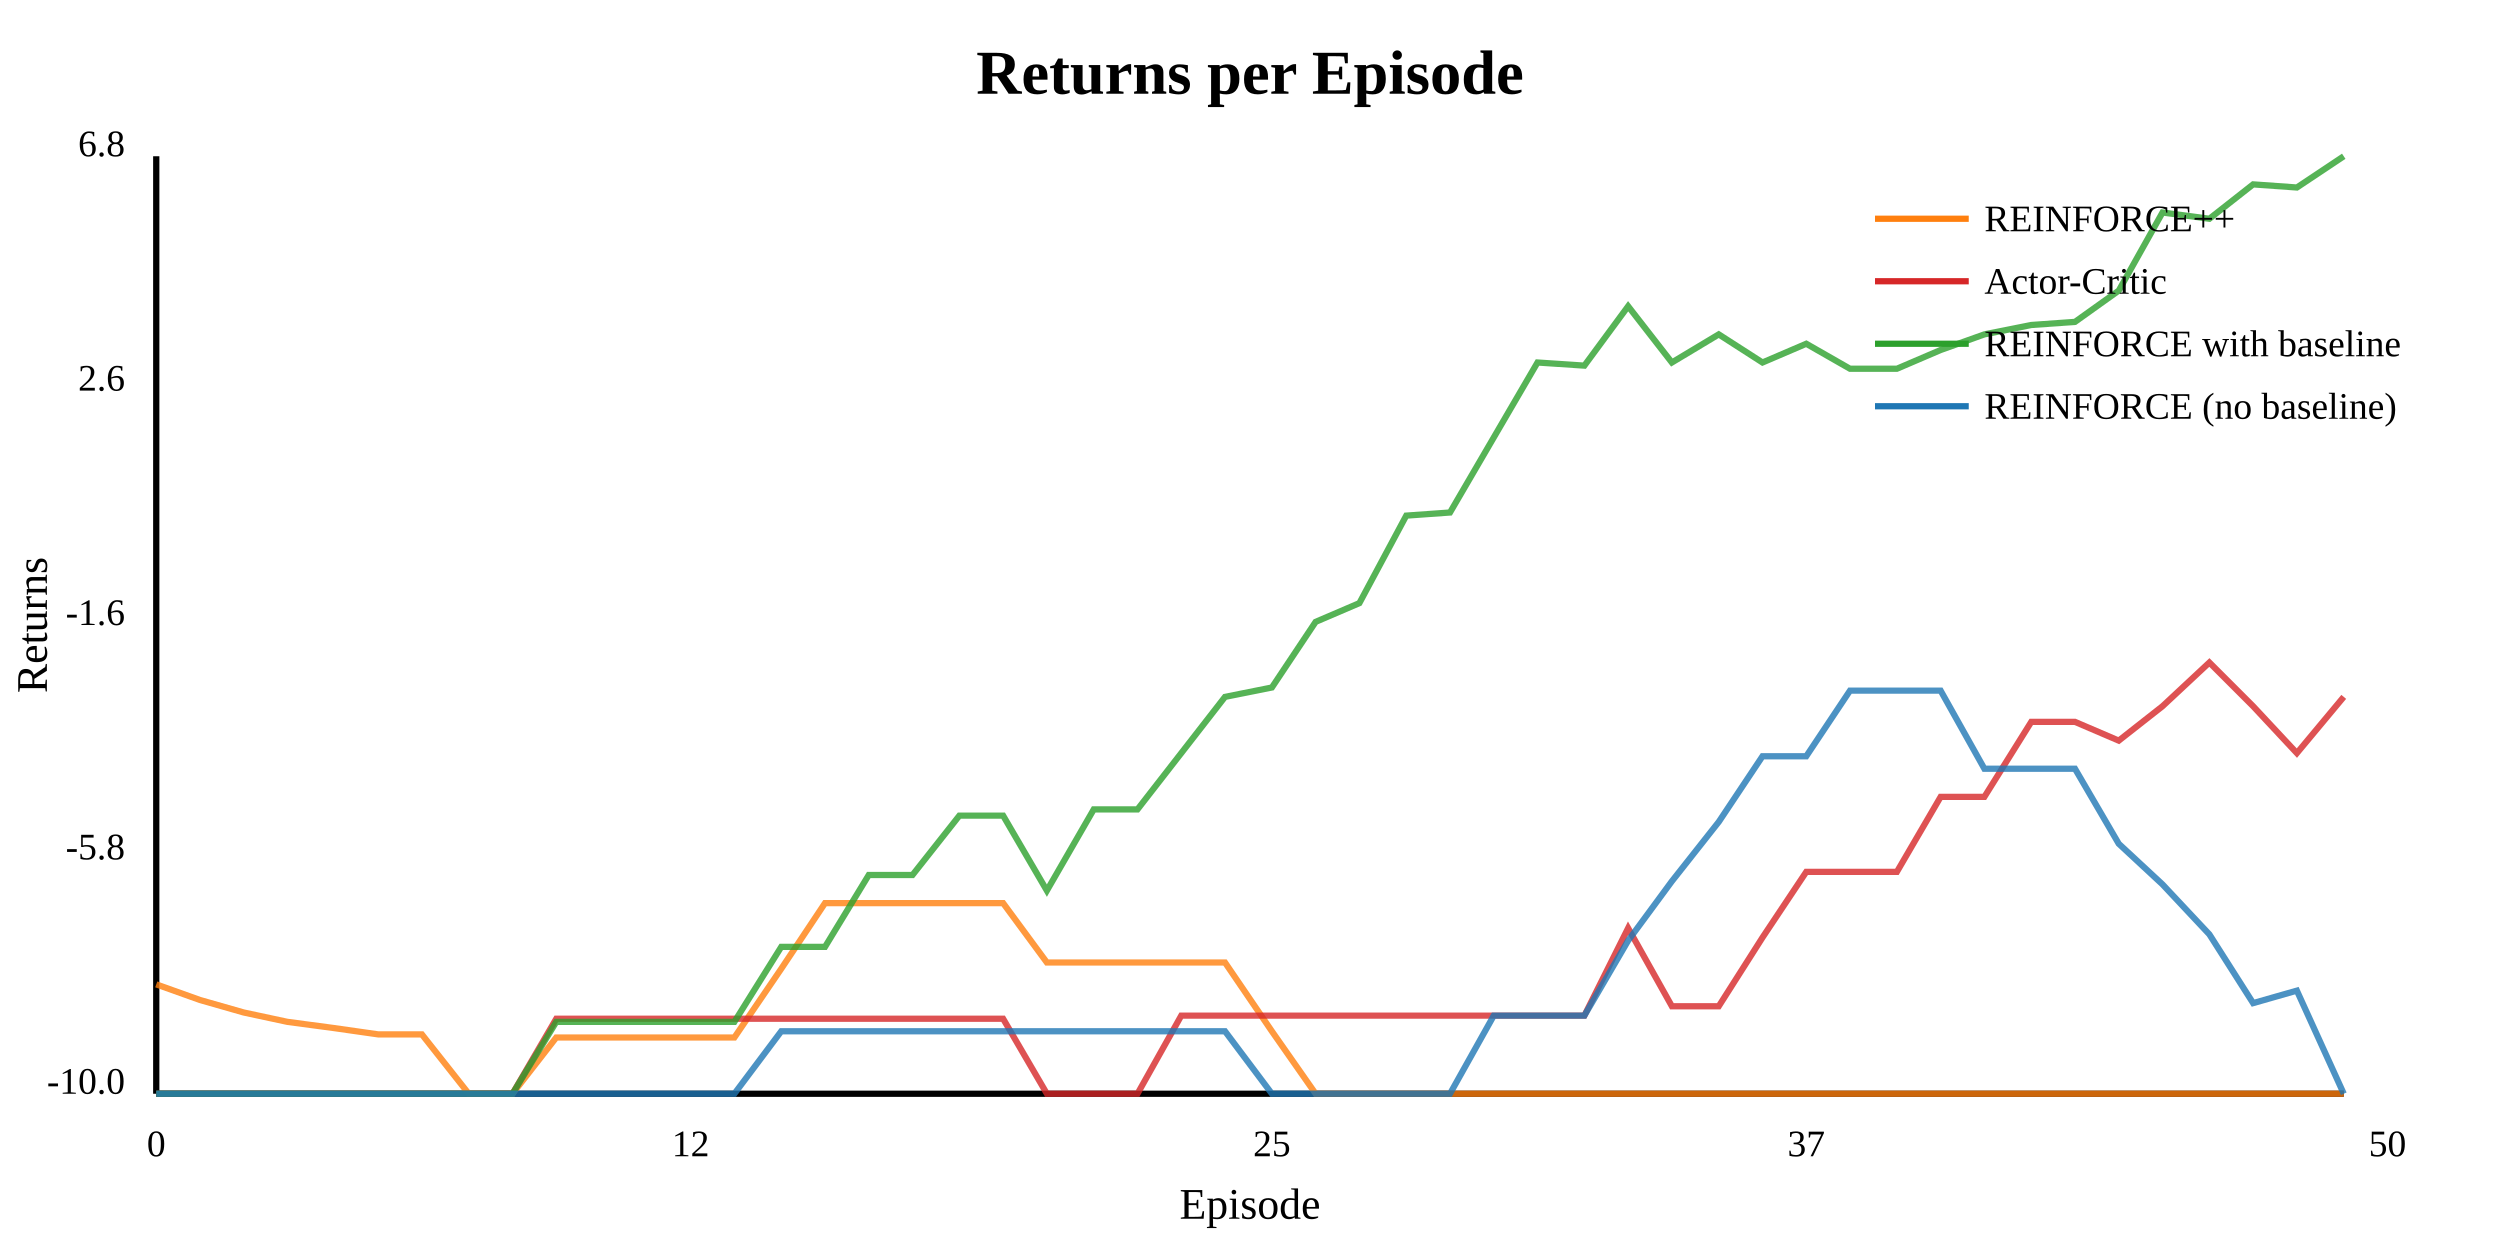
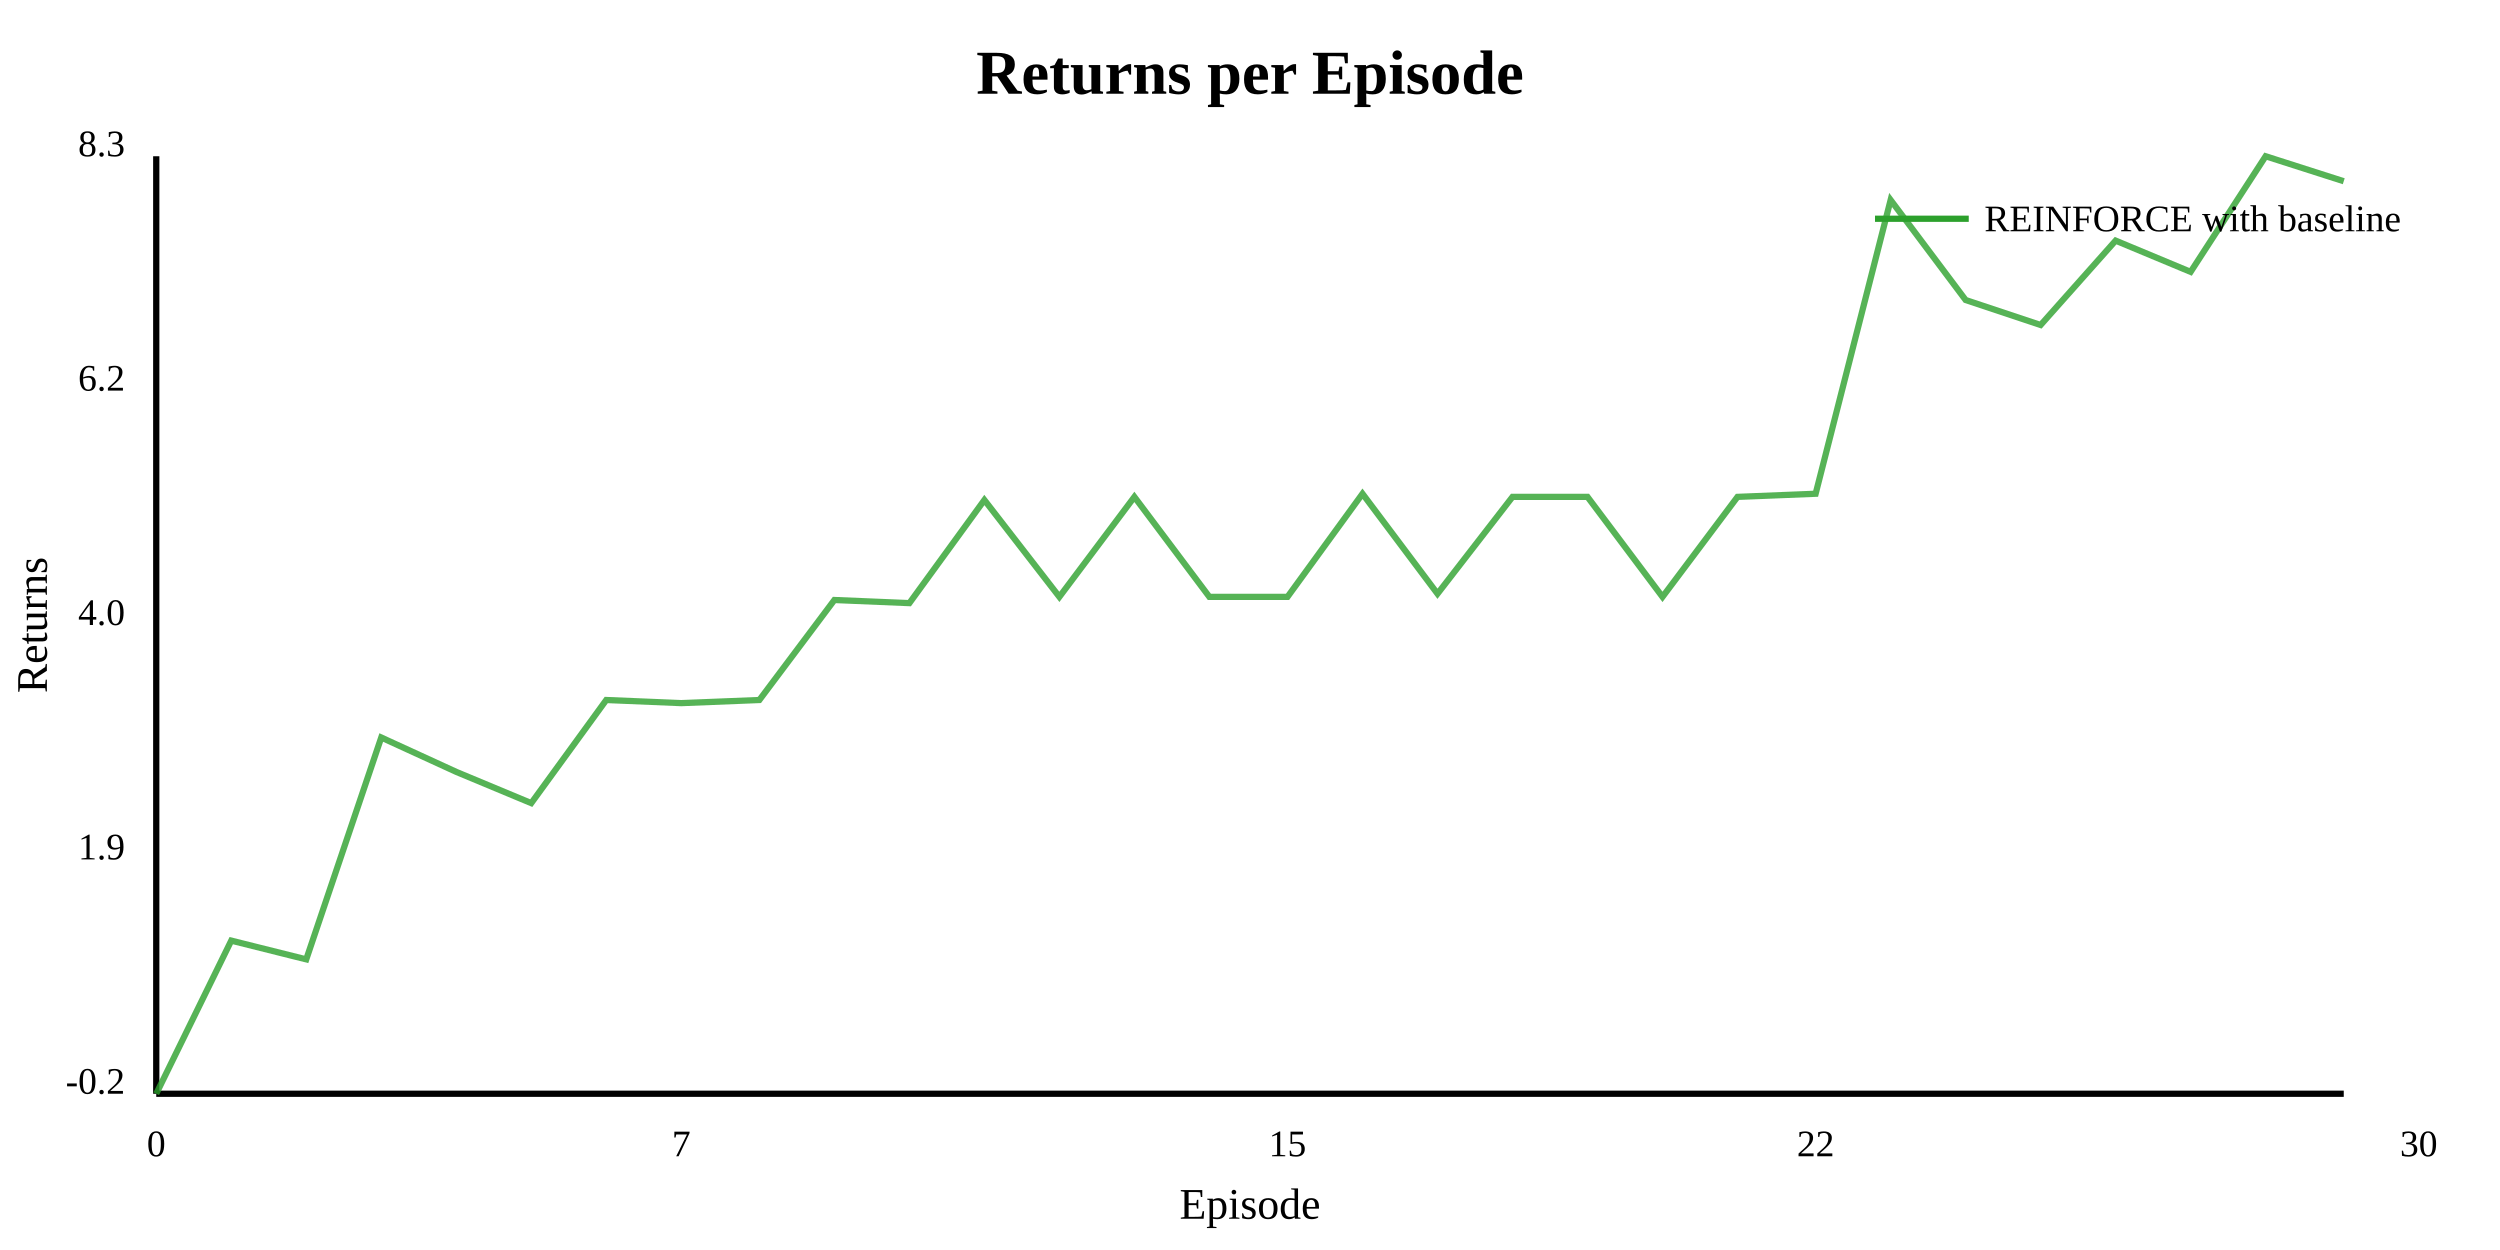
<svg xmlns="http://www.w3.org/2000/svg" width="800" height="400">
  <rect width="800" height="400" fill="white" />
  <line x1="50" y1="350" x2="750" y2="350" stroke="black" stroke-width="2" />
  <line x1="50" y1="50" x2="50" y2="350" stroke="black" stroke-width="2" />
  <text x="400" y="30" text-anchor="middle" font-size="20" font-weight="bold">Returns per Episode</text>
  <text x="400" y="390" text-anchor="middle" font-size="14">Episode</text>
  <text x="15" y="200" text-anchor="middle" font-size="14" transform="rotate(-90 15 200)">Returns</text>
  <text x="50" y="370" text-anchor="middle" font-size="12">0</text>
-   <text x="40" y="350" text-anchor="end" font-size="12">-10.0</text>
-   <text x="221" y="370" text-anchor="middle" font-size="12">12</text>
-   <text x="40" y="275" text-anchor="end" font-size="12">-5.8</text>
-   <text x="407" y="370" text-anchor="middle" font-size="12">25</text>
-   <text x="40" y="200" text-anchor="end" font-size="12">-1.6</text>
-   <text x="578" y="370" text-anchor="middle" font-size="12">37</text>
-   <text x="40" y="125" text-anchor="end" font-size="12">2.6</text>
-   <text x="764" y="370" text-anchor="middle" font-size="12">50</text>
-   <text x="40" y="50" text-anchor="end" font-size="12">6.8</text>
-   <polyline points="50,315 64,320 78,324 92,327 107,329 121,331 135,331 150,350 164,350 178,332 192,332 207,332 221,332 235,332 250,310 264,289 278,289 292,289 307,289 321,289 335,308 350,308 364,308 378,308 392,308 407,330 421,350 435,350 450,350 464,350 478,350 492,350 507,350 521,350 535,350 550,350 564,350 578,350 592,350 607,350 621,350 635,350 650,350 664,350 678,350 692,350 707,350 721,350 735,350 750,350" fill="none" stroke="#ff7f0e" stroke-width="2" opacity="0.8" />
-   <polyline points="50,350 64,350 78,350 92,350 107,350 121,350 135,350 150,350 164,350 178,326 192,326 207,326 221,326 235,326 250,326 264,326 278,326 292,326 307,326 321,326 335,350 350,350 364,350 378,325 392,325 407,325 421,325 435,325 450,325 464,325 478,325 492,325 507,325 521,297 535,322 550,322 564,300 578,279 592,279 607,279 621,255 635,255 650,231 664,231 678,237 692,226 707,212 721,226 735,241 750,223" fill="none" stroke="#d62728" stroke-width="2" opacity="0.8" />
-   <polyline points="50,350 64,350 78,350 92,350 107,350 121,350 135,350 150,350 164,350 178,327 192,327 207,327 221,327 235,327 250,303 264,303 278,280 292,280 307,261 321,261 335,285 350,259 364,259 378,241 392,223 407,220 421,199 435,193 450,165 464,164 478,140 492,116 507,117 521,98 535,116 550,107 564,116 578,110 592,118 607,118 621,112 635,107 650,104 664,103 678,93 692,68 707,70 721,59 735,60 750,50" fill="none" stroke="#2ca02c" stroke-width="2" opacity="0.8" />
-   <polyline points="50,350 64,350 78,350 92,350 107,350 121,350 135,350 150,350 164,350 178,350 192,350 207,350 221,350 235,350 250,330 264,330 278,330 292,330 307,330 321,330 335,330 350,330 364,330 378,330 392,330 407,350 421,350 435,350 450,350 464,350 478,325 492,325 507,325 521,301 535,282 550,263 564,242 578,242 592,221 607,221 621,221 635,246 650,246 664,246 678,270 692,283 707,299 721,321 735,317 750,350" fill="none" stroke="#1f77b4" stroke-width="2" opacity="0.8" />
-   <line x1="600" y1="70" x2="630" y2="70" stroke="#ff7f0e" stroke-width="2" />
-   <text x="635" y="74" font-size="12">REINFORCE++</text>
-   <line x1="600" y1="90" x2="630" y2="90" stroke="#d62728" stroke-width="2" />
-   <text x="635" y="94" font-size="12">Actor-Critic</text>
-   <line x1="600" y1="110" x2="630" y2="110" stroke="#2ca02c" stroke-width="2" />
-   <text x="635" y="114" font-size="12">REINFORCE with baseline</text>
-   <line x1="600" y1="130" x2="630" y2="130" stroke="#1f77b4" stroke-width="2" />
-   <text x="635" y="134" font-size="12">REINFORCE (no baseline)</text>
+   <text x="40" y="350" text-anchor="end" font-size="12">-0.2</text>
+   <text x="218" y="370" text-anchor="middle" font-size="12">7</text>
+   <text x="40" y="275" text-anchor="end" font-size="12">1.9</text>
+   <text x="412" y="370" text-anchor="middle" font-size="12">15</text>
+   <text x="40" y="200" text-anchor="end" font-size="12">4.0</text>
+   <text x="581" y="370" text-anchor="middle" font-size="12">22</text>
+   <text x="40" y="125" text-anchor="end" font-size="12">6.2</text>
+   <text x="774" y="370" text-anchor="middle" font-size="12">30</text>
+   <text x="40" y="50" text-anchor="end" font-size="12">8.3</text>
+   <polyline points="50,350 74,301 98,307 122,236 146,247 170,257 194,224 218,225 243,224 267,192 291,193 315,160 339,191 363,159 387,191 412,191 436,158 460,190 484,159 508,159 532,191 556,159 581,158 605,64 629,96 653,104 677,77 701,87 725,50 750,58" fill="none" stroke="#2ca02c" stroke-width="2" opacity="0.8" />
+   <line x1="600" y1="70" x2="630" y2="70" stroke="#2ca02c" stroke-width="2" />
+   <text x="635" y="74" font-size="12">REINFORCE with baseline</text>
</svg>
